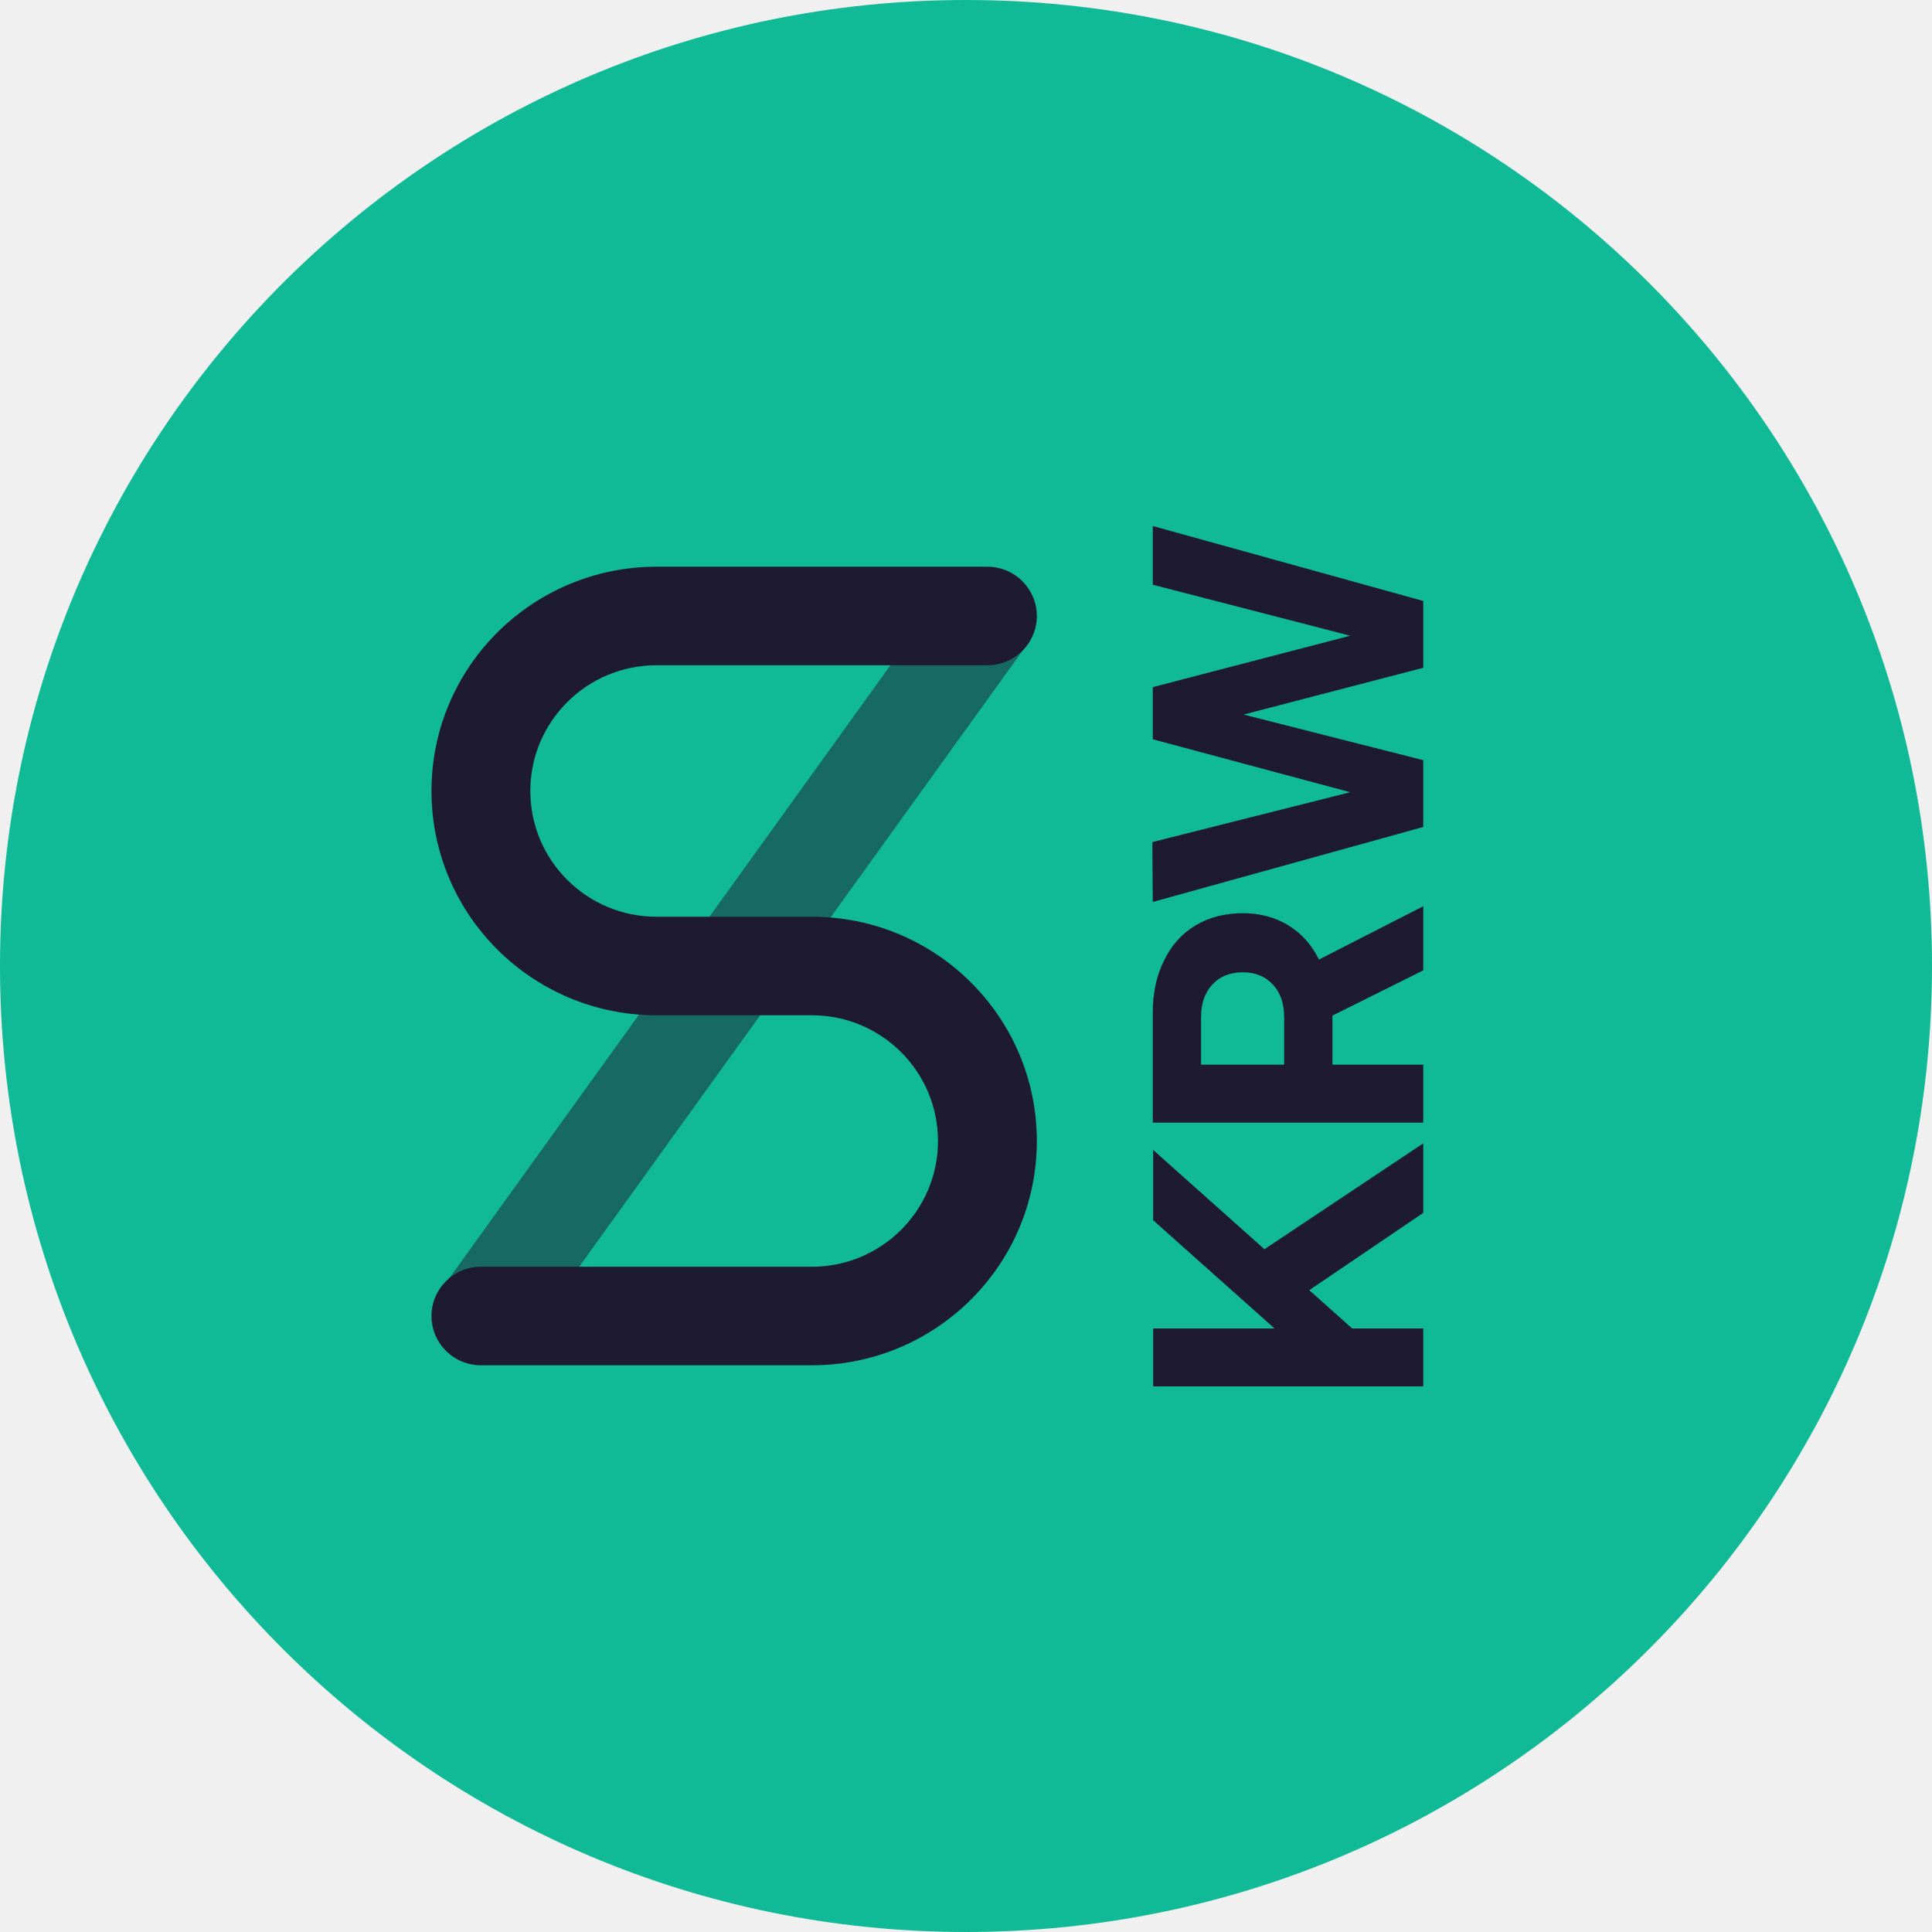
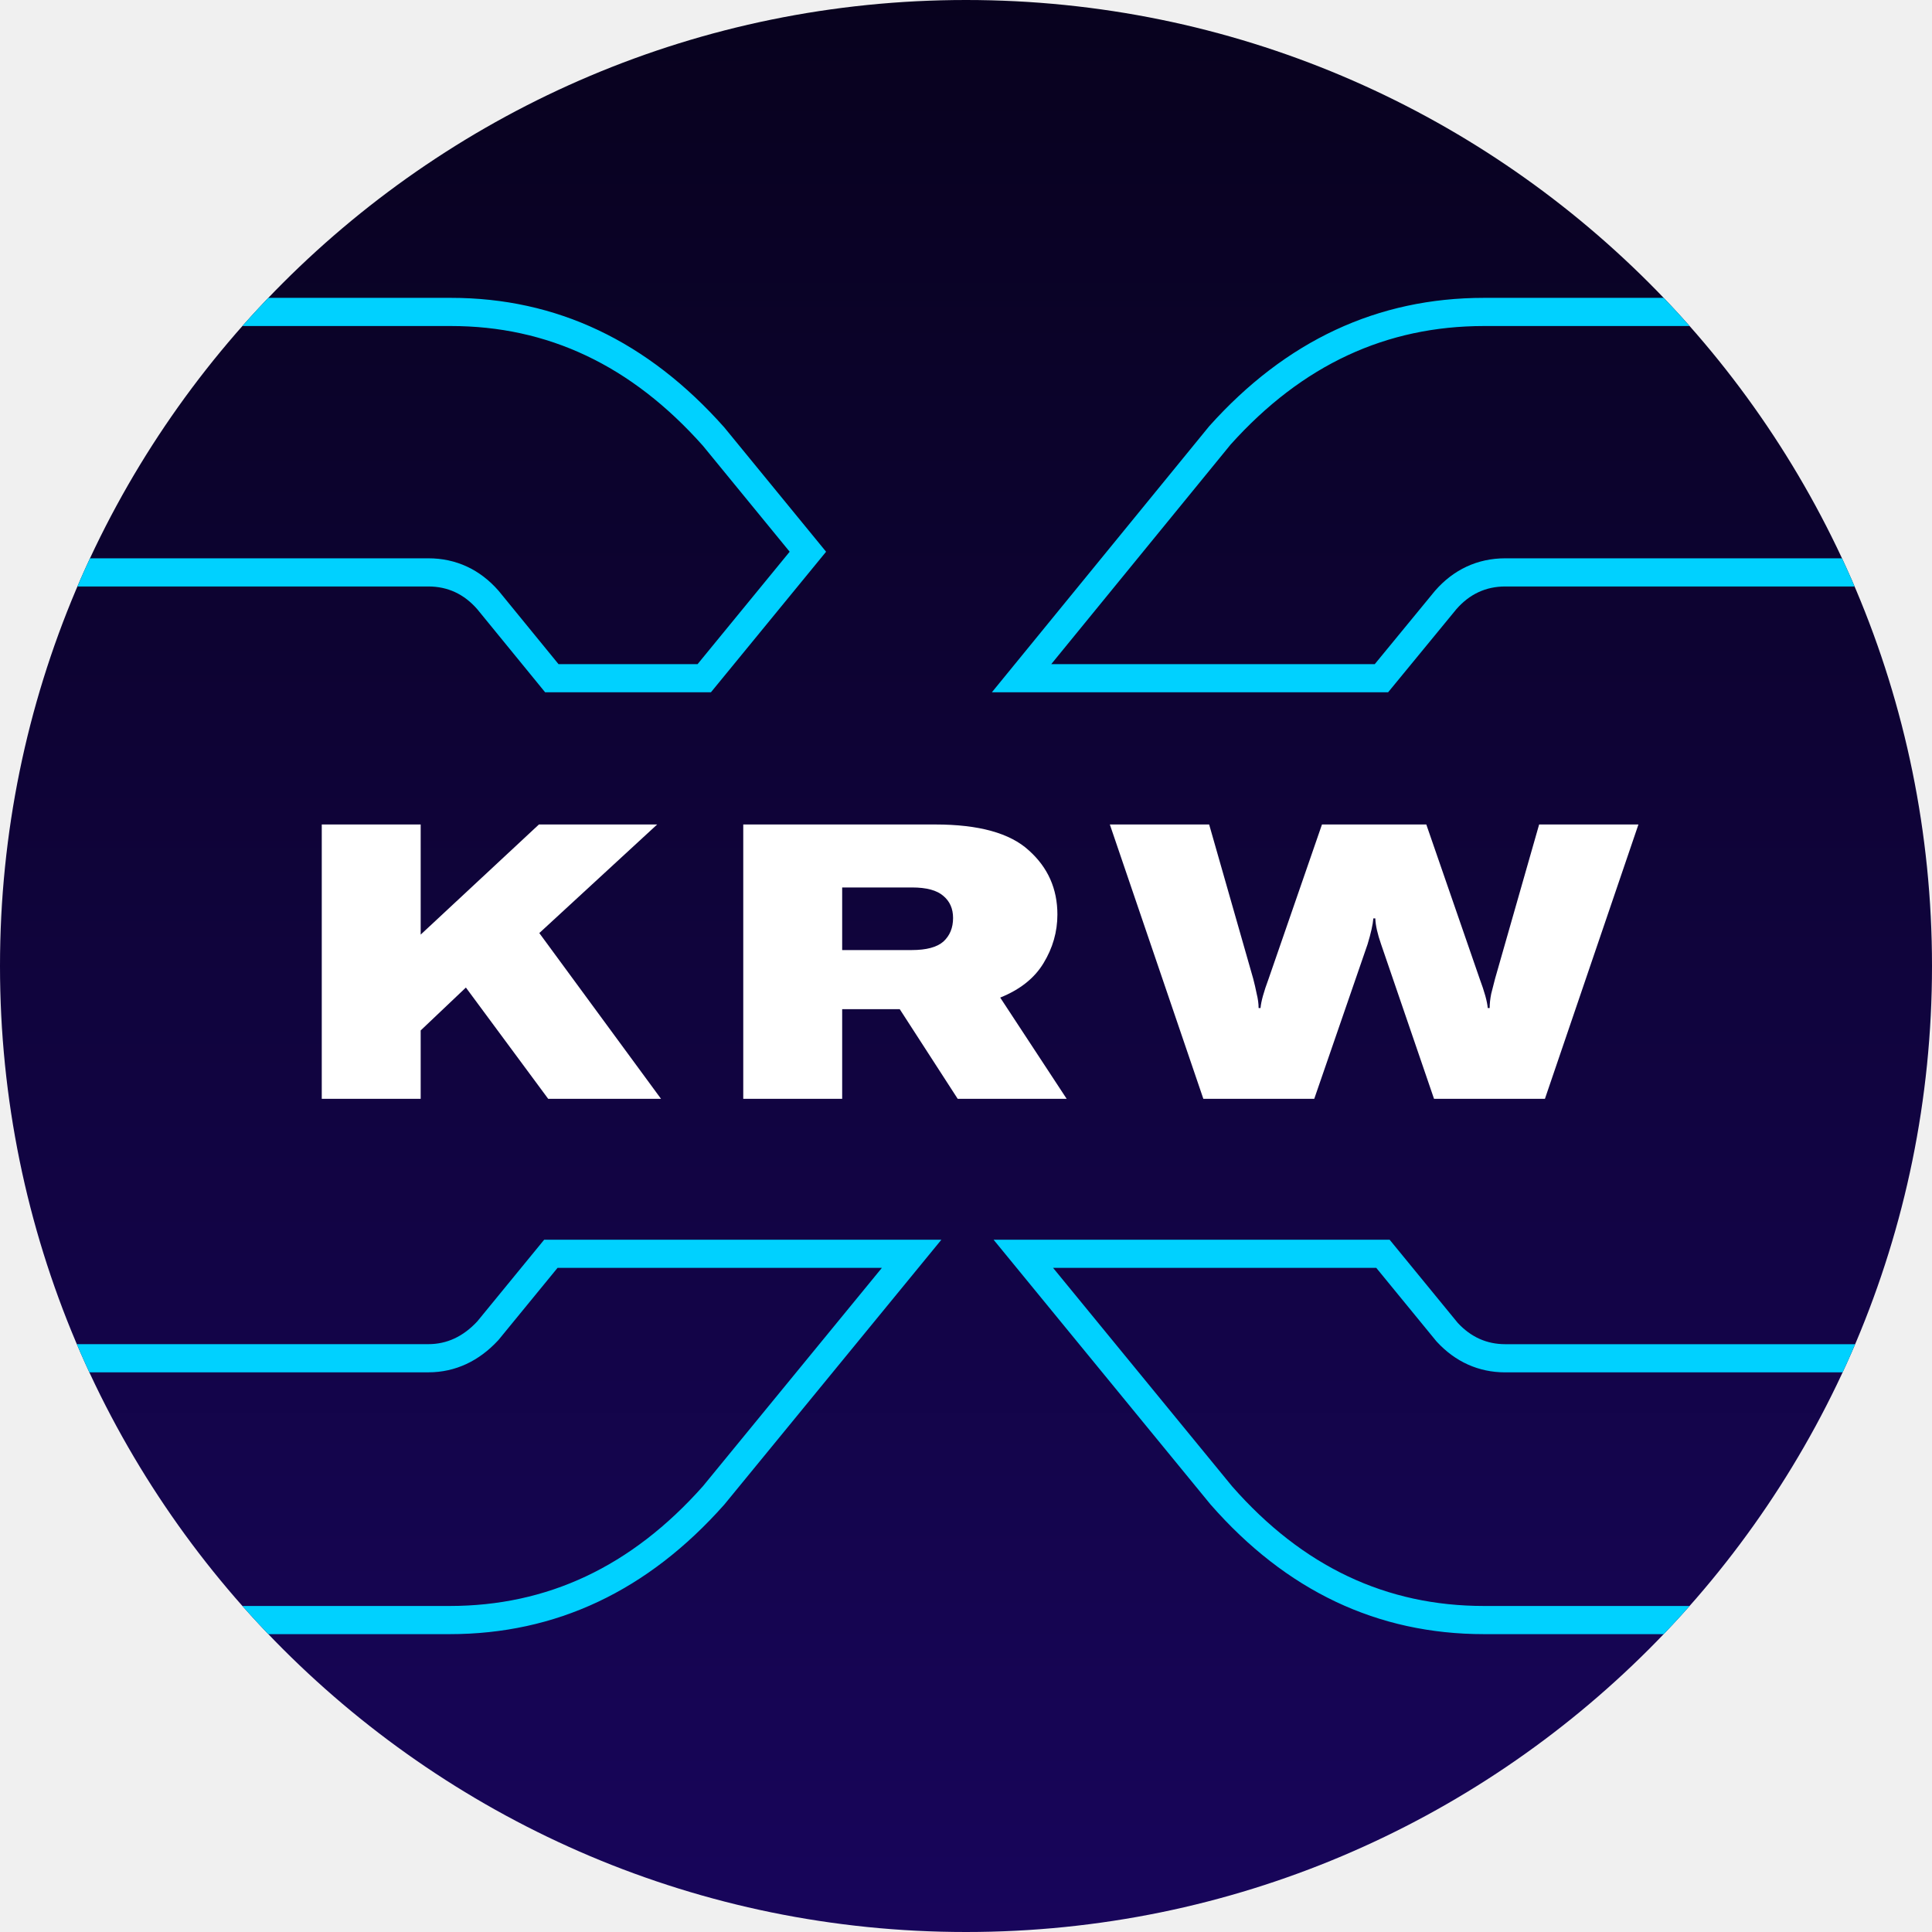
- <svg xmlns="http://www.w3.org/2000/svg" width="300" height="300" viewBox="0 0 300 300" fill="none">
-   <path d="M150 300c82.843 0 150-67.157 150-150S232.843 0 150 0 0 67.157 0 150s67.157 150 150 150z" fill="#10BA97" />
-   <path d="M179.06 215.277v-9h18.84l-18.84-16.8v-10.92l17.28 15.42 24.66-16.44v10.8l-17.7 12 6.66 5.94H221v9h-41.94zM179 157.22c0-3.04.58-5.72 1.74-8.04 1.12-2.36 2.74-4.18 4.86-5.46 2.12-1.28 4.58-1.92 7.38-1.92 2.68 0 5.06.64 7.14 1.92 2.04 1.28 3.6 3.04 4.68 5.28l16.2-8.28v9.96l-14.1 7.02v7.62H221v9h-42v-17.1zm20.4 8.1v-7.38c0-2.12-.58-3.8-1.74-5.04-1.16-1.28-2.72-1.92-4.68-1.92-2 0-3.58.64-4.74 1.92-1.16 1.24-1.74 2.92-1.74 5.04v7.38h12.9zM179 140.056l-.06-9.3 30.72-7.74-30.66-8.22v-8.1l30.66-7.98-30.66-7.92v-9.12l42 11.64v10.38l-27.9 7.26 27.9 7.08v10.38l-42 11.64z" fill="#1E1A31" />
-   <path opacity=".5" fill-rule="evenodd" clip-rule="evenodd" d="M81.424 208.528l-12.484-8.906 78.517-109.094 12.483 8.906-78.516 109.094z" fill="#1E1A31" />
-   <path fill-rule="evenodd" clip-rule="evenodd" d="M121.868 142.349h4.191c19.298 0 34.941 15.592 34.941 34.826C161 196.408 145.357 212 126.059 212H74.676c-4.24 0-7.676-3.425-7.676-7.651 0-4.225 3.437-7.65 7.676-7.65h51.383c10.819 0 19.589-8.741 19.589-19.524 0-10.783-8.77-19.524-19.589-19.524h-24.118C82.643 157.651 67 142.059 67 122.825 67 103.592 82.643 88 101.941 88h51.383c4.239 0 7.676 3.425 7.676 7.65 0 4.226-3.437 7.651-7.676 7.651h-51.383c-10.82 0-19.59 8.741-19.59 19.524 0 10.783 8.77 19.524 19.59 19.524h19.927z" fill="#1E1A31" />
+ <svg xmlns="http://www.w3.org/2000/svg" width="480" height="480" viewBox="0 0 480 480" fill="none">
+   <circle cx="240" cy="240" r="240" fill="url(#paint0_linear)" />
+   <mask id="mask0" mask-type="alpha" maskUnits="userSpaceOnUse" x="0" y="0" width="480" height="480">
+     <circle cx="240" cy="240" r="240" fill="url(#paint1_linear)" />
+   </mask>
+   <g mask="url(#mask0)">
+     <path fill-rule="evenodd" clip-rule="evenodd" d="M123.924 146.839L138.76 165H173.312L196.192 137.076L174.636 110.748C156.805 90.694 136.027 81 112.011 81H12V138.71H106.428C113.355 138.71 119.293 141.538 123.848 146.752L123.924 146.839ZM179.963 106.205L205.24 137.078L176.626 172H135.439L118.576 151.357C115.289 147.595 111.243 145.71 106.428 145.71H7.951C7.076 145.71 6.361 145.433 5.822 144.879C5.274 144.334 5 143.717 5 143.056V76.654C5 75.993 5.274 75.385 5.822 74.831C6.361 74.277 7.076 74 7.951 74H112.011C138.27 74 160.923 84.741 179.963 106.205ZM123.852 332.909L123.701 333.071C119.042 338.081 113.205 340.951 106.428 340.951H12.327V399H111.685C135.94 399 156.82 389.299 174.636 369.252L219.1 315H138.518L123.852 332.909ZM135.203 308H233.888L179.963 373.795C160.923 395.268 138.164 406 111.685 406H7.951C7.076 406 6.414 405.723 5.981 405.169C5.539 404.615 5.327 403.9 5.327 403.007V336.605C5.327 335.943 5.539 335.336 5.981 334.782C6.414 334.228 7.076 333.951 7.951 333.951H106.428C111.022 333.951 115.068 332.074 118.576 328.303L135.203 308ZM362.153 328.643C365.439 332.19 369.371 333.96 373.974 333.96H472.451C473.325 333.96 473.979 334.237 474.421 334.791C474.854 335.345 475.075 336.069 475.075 336.944V403.346C475.075 404.007 474.854 404.624 474.421 405.169C473.979 405.723 473.325 406 472.451 406H368.717C342.238 406 319.585 395.268 300.766 373.795L246.848 308H345.245L362.153 328.643ZM341.93 315H261.635L306.106 369.268C323.696 389.299 344.46 399 368.717 399H468.075V340.96H373.974C367.312 340.96 361.552 338.295 357.018 333.4L356.872 333.244L341.93 315ZM361.826 151.357C365.112 147.595 369.159 145.71 373.974 145.71H472.451C473.325 145.71 473.979 145.433 474.421 144.879C474.854 144.334 475.075 143.717 475.075 143.056V76.654C475.075 75.769 474.854 75.108 474.421 74.661C473.979 74.223 473.325 74 472.451 74H368.717C342.238 74 319.479 84.625 300.439 105.874L246.427 172H344.868L361.826 151.357ZM341.559 165L356.484 146.832L356.554 146.752C361.109 141.538 367.047 138.71 373.974 138.71H468.075V81H368.717C344.443 81 323.562 90.611 305.758 110.428L261.183 165H341.559Z" fill="#00D1FF" />
+   </g>
+   <path d="M136.197 273L115.749 245.352L104.517 256.008V273H79.941V204.84H104.517V232.2L133.893 204.84H163.269L133.989 231.816L164.229 273H136.197Z" fill="white" />
+   <path d="M223.54 250.728H209.236V273H184.66V204.84H232.372C243.188 204.84 250.932 206.984 255.604 211.272C260.34 215.496 262.708 220.808 262.708 227.208C262.708 231.496 261.556 235.528 259.252 239.304C257.012 243.016 253.428 245.864 248.5 247.848L265.012 273H237.94L223.54 250.728ZM209.236 236.04H226.516C230.164 236.04 232.788 235.336 234.388 233.928C235.988 232.456 236.788 230.504 236.788 228.072C236.788 225.768 235.988 223.944 234.388 222.6C232.788 221.192 230.196 220.488 226.612 220.488H209.236V236.04Z" fill="white" />
+   <path d="M300.409 204.84L311.353 243.144C311.673 244.36 311.961 245.608 312.217 246.888C312.537 248.168 312.697 249.352 312.697 250.44H313.177C313.305 248.84 313.977 246.408 315.193 243.144L328.441 204.84H354.361L367.609 243.144C368.825 246.408 369.497 248.84 369.625 250.44H370.105C370.105 249.352 370.233 248.168 370.489 246.888C370.809 245.608 371.129 244.36 371.449 243.144L382.393 204.84H407.065L383.833 273H356.281L343.129 234.6C342.233 232.04 341.753 229.896 341.689 228.168H341.209C341.081 229.704 340.601 231.848 339.769 234.6L326.521 273H298.969L275.737 204.84H300.409Z" fill="white" />
+   <defs>
+     <linearGradient id="paint0_linear" x1="240" y1="0" x2="240" y2="701.818" gradientUnits="userSpaceOnUse">
+       <stop stop-color="#08021E" />
+       <stop offset="1" stop-color="#1F0777" />
+     </linearGradient>
+     <linearGradient id="paint1_linear" x1="240" y1="0" x2="240" y2="701.818" gradientUnits="userSpaceOnUse">
+       <stop stop-color="#08021E" />
+       <stop offset="1" stop-color="#1F0777" />
+     </linearGradient>
+   </defs>
</svg>
